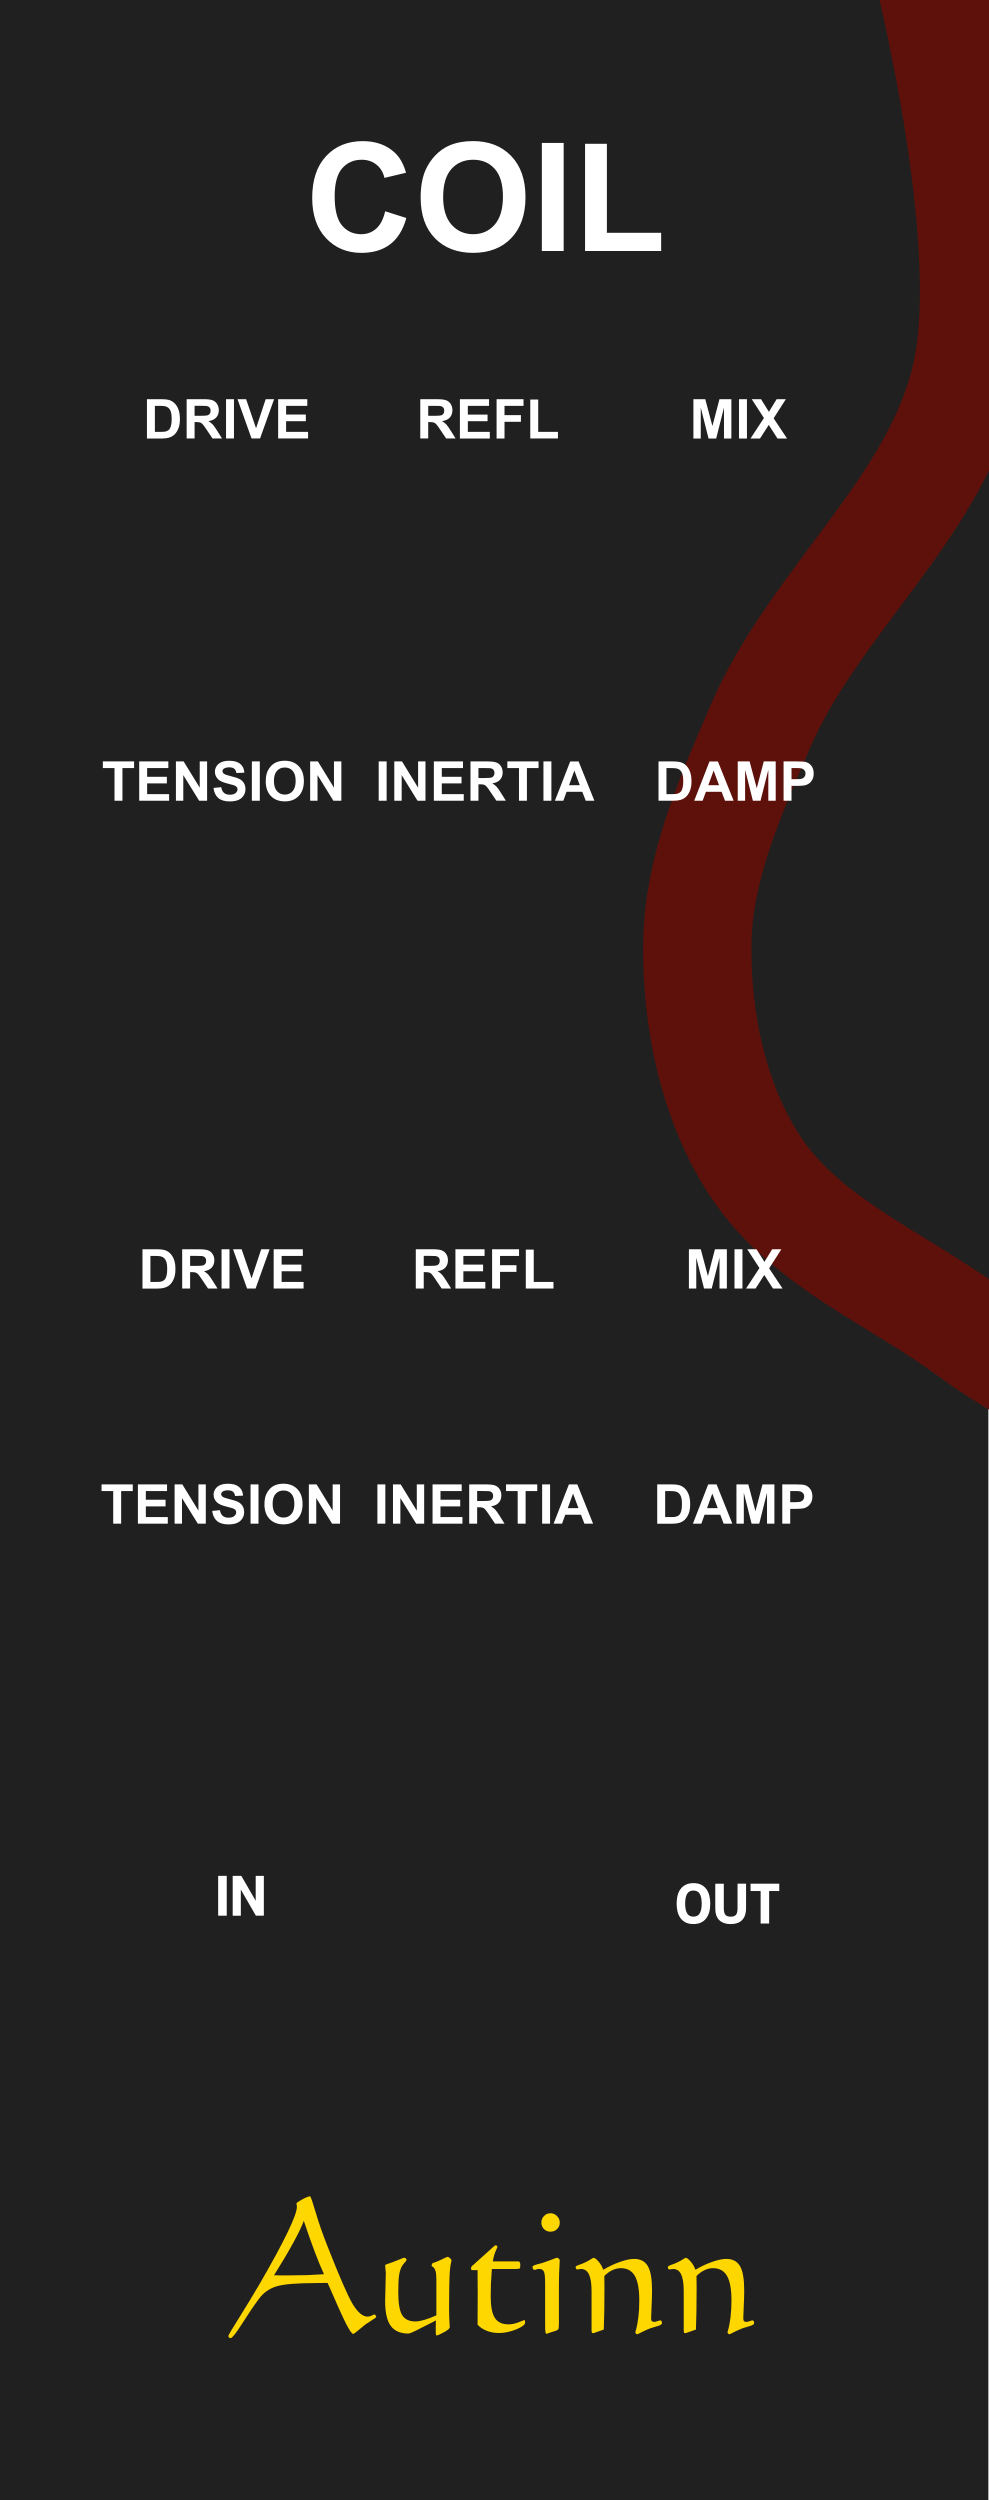
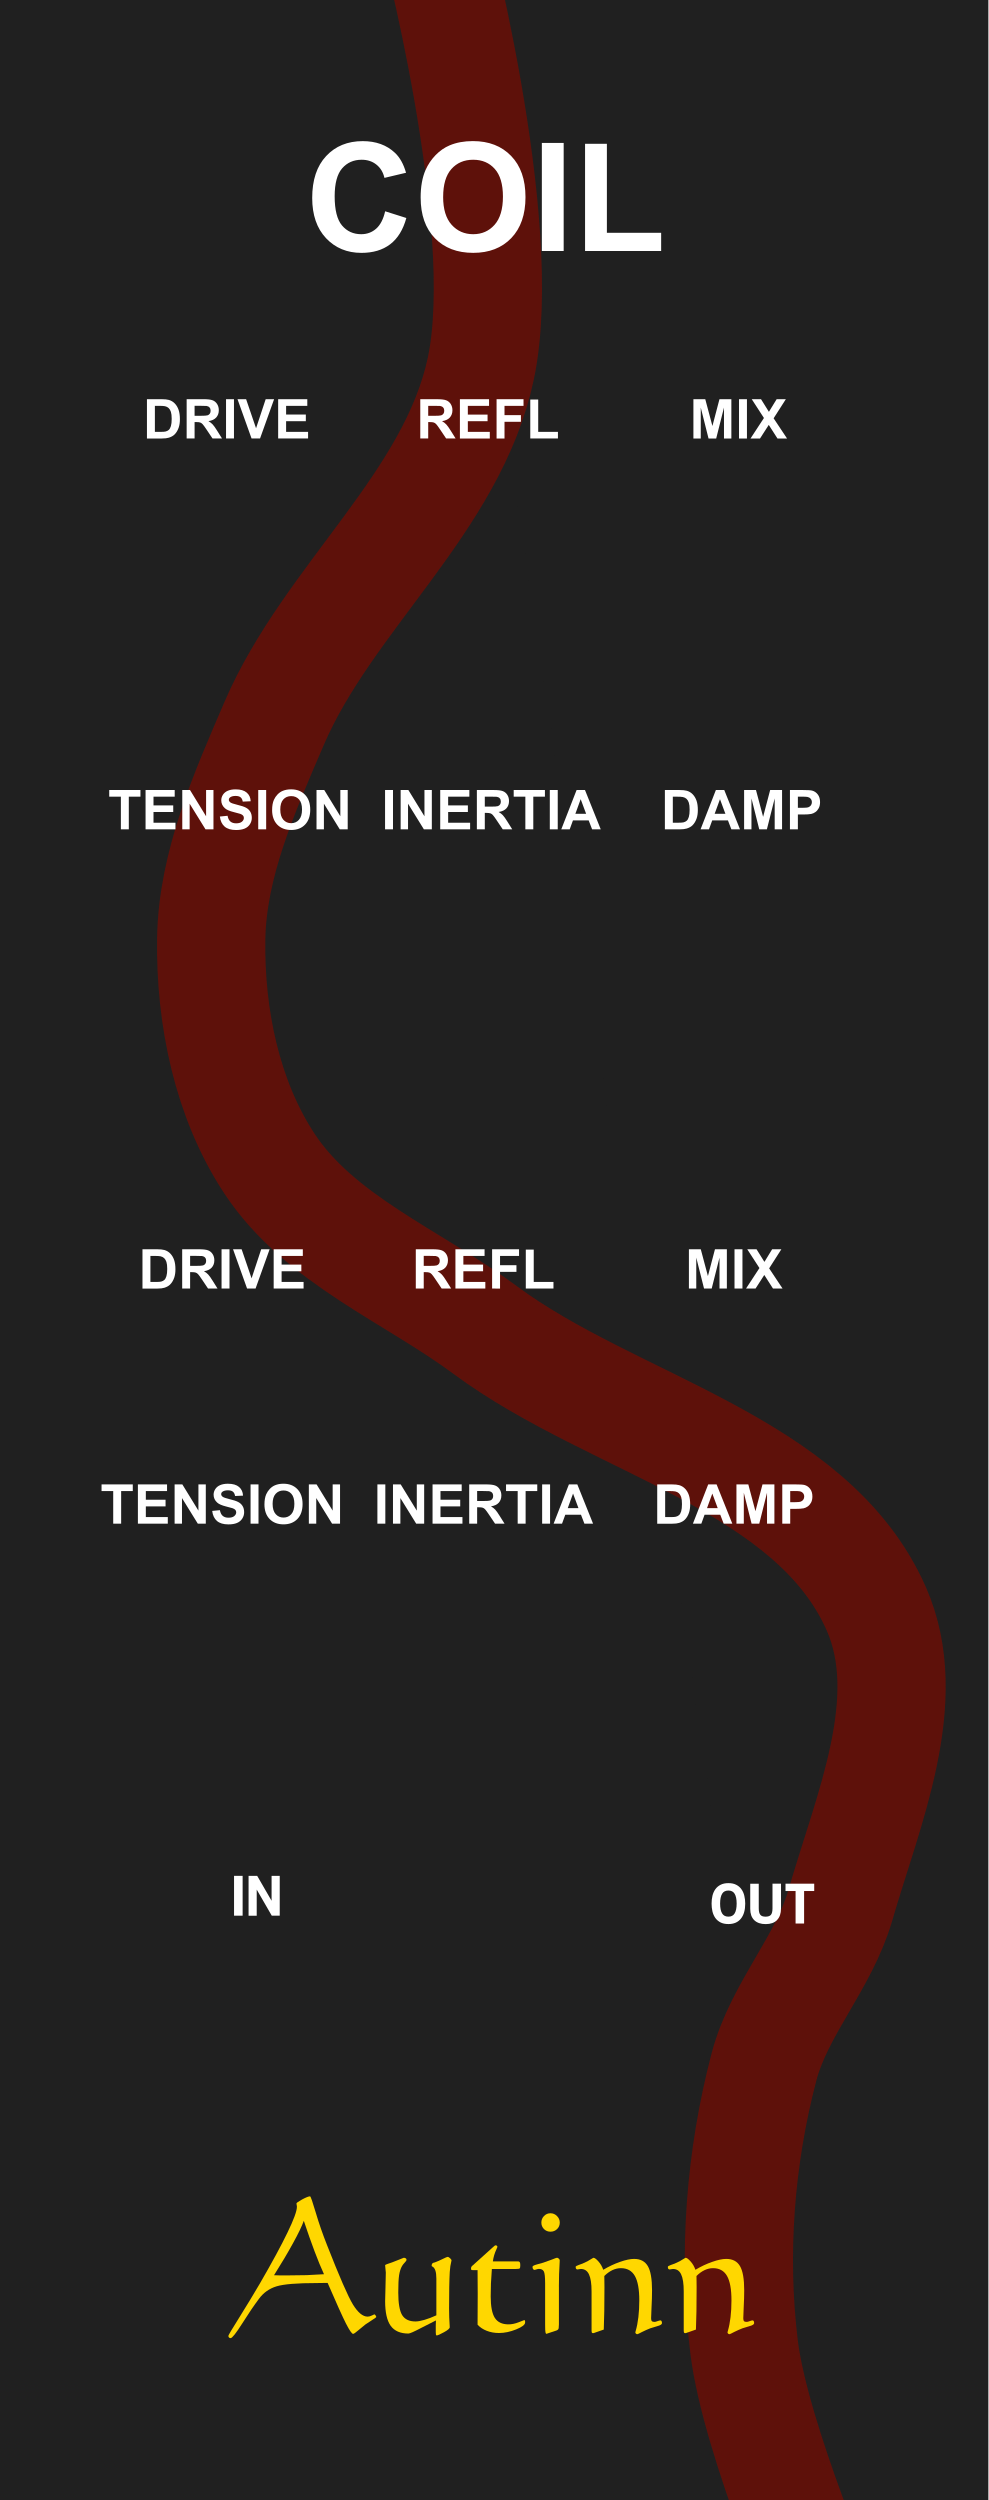
<svg xmlns="http://www.w3.org/2000/svg" width="50.8mm" height="128.5mm" viewBox="0 0 50.8 128.5" version="1.1" id="svg23">
  <defs id="defs23">
    </defs>
  <rect style="fill:#202020;stroke:none" width="50.8" height="128.5" x="0" y="0" id="rect1" />
-   <path style="fill:#202020;stroke:#5e110a;stroke-width:5.564;stroke-dasharray:none;stroke-opacity:1" d="m 67.719,134.59 c 0,0 -3.897,-8.993 -4.484,-13.791 -0.584,-4.772 -0.198,-9.737 1.02,-14.388 0.776,-2.965 3.077,-5.37 3.927,-8.315 C 69.599,93.178 72.094,87.535 70.028,82.852 66.708,75.327 56.541,73.43 49.934,68.532 46.185,65.753 41.42,63.878 38.847,59.986 36.653,56.668 35.786,52.414 35.844,48.437 c 0.057,-3.849 1.715,-7.549 3.234,-11.087 2.777,-6.467 9.169,-11.361 10.625,-18.247 1.586,-7.503 -2.541,-22.866 -2.541,-22.866" id="path23" />
+   <path style="fill:#202020;stroke:#5e110a;stroke-width:5.564;stroke-dasharray:none;stroke-opacity:1" d="m 42.73,134.427 c 0,0 -3.897,-8.993 -4.484,-13.791 -0.584,-4.772 -0.198,-9.737 1.02,-14.388 0.776,-2.965 3.077,-5.37 3.927,-8.315 C 44.611,93.015 47.106,87.372 45.04,82.689 41.72,75.163 31.553,73.267 24.945,68.368 21.197,65.589 16.432,63.714 13.858,59.822 11.665,56.504 10.797,52.251 10.856,48.273 c 0.057,-3.849 1.715,-7.549 3.234,-11.087 2.777,-6.467 9.169,-11.361 10.625,-18.247 1.586,-7.503 -2.541,-22.866 -2.541,-22.866" id="path23" />
  <g transform="matrix(1.254926,0,0,1.254926,10.30863,-246.3034)" id="text3739" style="font-style:normal;font-weight:normal;font-size:7.056px;line-height:1.25;font-family:sans-serif;letter-spacing:0px;word-spacing:0px;fill:#ffd700;fill-opacity:1;stroke:none;stroke-width:0.265" aria-label="Autinn">
    <path id="path4612" style="font-style:normal;font-variant:normal;font-weight:normal;font-stretch:normal;font-family:'Calligraph421 BT';-inkscape-font-specification:'Calligraph421 BT';fill:#ffd700;fill-opacity:1;stroke-width:0.265" d="m 5.056,289.419 q -0.176,-0.379 -0.386,-0.937 -0.21,-0.558 -0.441,-1.251 -0.117,0.327 -0.438,0.909 -0.317,0.582 -0.782,1.319 0.107,0.007 0.224,0.007 0.121,0 0.362,0 0.393,0 0.754,-0.01 0.365,-0.014 0.706,-0.038 z m 0.148,0.355 q -0.1,0 -0.248,0.003 -0.145,0.003 -0.196,0.003 -1.206,0 -1.647,0.134 -0.441,0.134 -0.717,0.506 -0.314,0.42 -0.692,1.02 -0.379,0.596 -0.472,0.596 -0.041,0 -0.065,-0.024 -0.028,-0.024 -0.028,-0.069 0,-0.041 0.448,-0.754 0.448,-0.717 0.837,-1.381 0.754,-1.302 1.137,-2.098 0.386,-0.796 0.386,-1.058 0,-0.034 -0.01,-0.076 -0.01,-0.045 -0.01,-0.052 0,-0.041 0.234,-0.169 0.238,-0.127 0.324,-0.127 0.038,0 0.231,0.658 0.193,0.655 0.462,1.333 0.758,1.936 1.061,2.436 0.307,0.5 0.603,0.5 0.083,0 0.172,-0.045 0.09,-0.048 0.103,-0.048 0.021,0 0.048,0.038 0.031,0.038 0.031,0.069 0,0.021 -0.155,0.117 -0.155,0.097 -0.293,0.193 -0.127,0.097 -0.293,0.241 -0.162,0.141 -0.207,0.141 -0.076,0 -0.293,-0.424 -0.214,-0.424 -0.751,-1.664 z" />
    <path id="path4614" style="font-style:normal;font-variant:normal;font-weight:normal;font-stretch:normal;font-family:'Calligraph421 BT';-inkscape-font-specification:'Calligraph421 BT';fill:#ffd700;fill-opacity:1;stroke-width:0.265" d="m 9.641,291.311 q -0.245,0.121 -0.61,0.31 -0.431,0.227 -0.517,0.227 -0.496,0 -0.727,-0.317 -0.227,-0.317 -0.227,-1.009 0,-0.169 0.014,-0.558 0.014,-0.393 0.014,-0.613 0,-0.048 -0.014,-0.145 -0.014,-0.1 -0.014,-0.152 0,-0.028 0.121,-0.065 0.096,-0.031 0.162,-0.055 0.152,-0.055 0.307,-0.121 0.158,-0.069 0.172,-0.069 0.052,0 0.083,0.024 0.031,0.021 0.031,0.059 0,0.041 -0.076,0.117 -0.072,0.076 -0.107,0.138 -0.083,0.141 -0.121,0.376 -0.034,0.234 -0.034,0.71 0,0.658 0.158,0.923 0.162,0.262 0.548,0.262 0.141,0 0.365,-0.065 0.227,-0.066 0.489,-0.186 v -1.512 q 0,-0.403 -0.162,-0.486 -0.031,-0.014 -0.031,-0.028 0,-0.11 0.083,-0.131 0.024,-0.003 0.045,-0.01 0.152,-0.055 0.324,-0.141 0.172,-0.086 0.2,-0.086 0.045,0 0.103,0.055 0.059,0.055 0.059,0.093 0,0.003 -0.007,0.031 -0.048,0.179 -0.065,0.438 -0.014,0.238 -0.021,0.63 -0.007,0.389 -0.007,0.865 0,0.369 0.024,0.706 0.003,0.052 0.003,0.062 0,0.079 -0.238,0.207 -0.238,0.131 -0.296,0.131 -0.021,0 -0.031,-0.031 -0.007,-0.028 -0.007,-0.097 v -0.103 q 0,-0.076 0,-0.172 0.003,-0.097 0.007,-0.21 z" />
    <path id="path4616" style="font-style:normal;font-variant:normal;font-weight:normal;font-stretch:normal;font-family:'Calligraph421 BT';-inkscape-font-specification:'Calligraph421 BT';fill:#ffd700;fill-opacity:1;stroke-width:0.265" d="m 11.346,291.486 q 0.003,-0.307 0.003,-0.603 0.003,-0.296 0.003,-0.658 0,-0.217 -0.003,-0.462 0,-0.245 -0.003,-0.513 h -0.196 q -0.045,0 -0.059,-0.01 -0.01,-0.014 -0.014,-0.059 0.003,-0.072 0.062,-0.117 0.021,-0.017 0.028,-0.024 l 0.799,-0.72 q 0.055,-0.055 0.079,-0.069 0.024,-0.017 0.048,-0.017 0.024,0 0.045,0.021 0.021,0.017 0.021,0.045 0,0.01 -0.034,0.083 -0.121,0.255 -0.152,0.51 h 1.037 q 0.048,0 0.065,0.034 0.021,0.034 0.021,0.121 0,0.103 -0.024,0.131 -0.024,0.024 -0.158,0.024 h -0.982 q -0.024,0.303 -0.038,0.589 -0.01,0.282 -0.01,0.537 0,0.613 0.169,0.878 0.172,0.265 0.558,0.265 0.2,0 0.417,-0.086 0.217,-0.09 0.231,-0.09 0.014,0 0.024,0.017 0.01,0.014 0.01,0.031 v 0.052 q 0,0.134 -0.365,0.282 -0.365,0.148 -0.706,0.148 -0.269,0 -0.5,-0.09 -0.231,-0.09 -0.376,-0.251 z" />
    <path id="path4618" style="font-style:normal;font-variant:normal;font-weight:normal;font-stretch:normal;font-family:'Calligraph421 BT';-inkscape-font-specification:'Calligraph421 BT';fill:#ffd700;fill-opacity:1;stroke-width:0.265" d="m 14.678,289.922 v 1.557 q 0,0.048 -0.007,0.103 0,0.014 0,0.017 0,0.048 -0.024,0.079 -0.021,0.028 -0.076,0.048 -0.124,0.041 -0.262,0.086 -0.138,0.048 -0.141,0.048 -0.028,0 -0.041,-0.062 -0.014,-0.062 -0.014,-0.314 v -1.698 q 0,-0.389 -0.055,-0.486 -0.055,-0.1 -0.2,-0.1 -0.038,0 -0.1,0.021 -0.059,0.021 -0.076,0.021 -0.038,0 -0.062,-0.035 -0.024,-0.034 -0.024,-0.093 0.003,-0.052 0.203,-0.103 0.141,-0.034 0.234,-0.065 0.169,-0.055 0.355,-0.127 0.186,-0.076 0.21,-0.076 0.034,0 0.072,0.034 0.041,0.034 0.041,0.069 0,0.014 -0.003,0.083 -0.031,0.479 -0.031,0.992 z m -0.348,-3.001 q 0.158,0 0.269,0.114 0.114,0.114 0.114,0.269 0,0.158 -0.11,0.265 -0.11,0.107 -0.272,0.107 -0.155,0 -0.265,-0.107 -0.107,-0.11 -0.107,-0.265 0,-0.158 0.107,-0.269 0.11,-0.114 0.265,-0.114 z" />
    <path id="path4620" style="font-style:normal;font-variant:normal;font-weight:normal;font-stretch:normal;font-family:'Calligraph421 BT';-inkscape-font-specification:'Calligraph421 BT';fill:#ffd700;fill-opacity:1;stroke-width:0.265" d="m 16.015,291.707 v -1.581 q 0,-0.486 -0.107,-0.703 -0.103,-0.22 -0.331,-0.22 -0.031,0 -0.079,0.01 -0.045,0.01 -0.062,0.01 -0.034,0 -0.055,-0.028 -0.017,-0.028 -0.017,-0.079 0,-0.034 0.131,-0.079 0.096,-0.031 0.152,-0.055 0.21,-0.086 0.389,-0.207 0.048,-0.031 0.055,-0.031 0.072,0 0.203,0.148 0.131,0.145 0.2,0.344 0.348,-0.207 0.689,-0.324 0.341,-0.121 0.575,-0.121 0.389,0 0.562,0.296 0.172,0.293 0.172,0.989 0,0.32 -0.021,0.706 -0.017,0.386 -0.017,0.441 0,0.086 0.031,0.117 0.031,0.031 0.11,0.031 0.041,0 0.121,-0.031 0.083,-0.031 0.121,-0.031 0.028,0 0.045,0.031 0.017,0.031 0.017,0.083 0,0.072 -0.196,0.124 -0.165,0.045 -0.282,0.086 -0.169,0.066 -0.341,0.152 -0.169,0.09 -0.189,0.09 -0.034,0 -0.059,-0.024 -0.024,-0.021 -0.024,-0.055 0,-0.007 0.014,-0.052 0.148,-0.51 0.148,-1.254 0,-0.686 -0.183,-1.003 -0.183,-0.317 -0.572,-0.317 -0.176,0 -0.351,0.083 -0.172,0.083 -0.327,0.238 0,0.048 0.003,0.203 0.003,0.152 0.003,0.255 0,0.527 -0.007,0.978 -0.007,0.448 -0.021,0.758 l -0.403,0.141 q -0.003,0 -0.014,0.003 -0.01,0.003 -0.028,0.003 -0.031,0 -0.045,-0.028 -0.01,-0.028 -0.01,-0.1 z" />
    <path id="path4622" style="font-style:normal;font-variant:normal;font-weight:normal;font-stretch:normal;font-family:'Calligraph421 BT';-inkscape-font-specification:'Calligraph421 BT';fill:#ffd700;fill-opacity:1;stroke-width:0.265" d="m 19.79,291.707 v -1.581 q 0,-0.486 -0.107,-0.703 -0.103,-0.22 -0.331,-0.22 -0.031,0 -0.079,0.01 -0.045,0.01 -0.062,0.01 -0.034,0 -0.055,-0.028 -0.017,-0.028 -0.017,-0.079 0,-0.034 0.131,-0.079 0.096,-0.031 0.152,-0.055 0.21,-0.086 0.389,-0.207 0.048,-0.031 0.055,-0.031 0.072,0 0.203,0.148 0.131,0.145 0.2,0.344 0.348,-0.207 0.689,-0.324 0.341,-0.121 0.575,-0.121 0.389,0 0.562,0.296 0.172,0.293 0.172,0.989 0,0.32 -0.021,0.706 -0.017,0.386 -0.017,0.441 0,0.086 0.031,0.117 0.031,0.031 0.11,0.031 0.041,0 0.121,-0.031 0.083,-0.031 0.121,-0.031 0.028,0 0.045,0.031 0.017,0.031 0.017,0.083 0,0.072 -0.196,0.124 -0.165,0.045 -0.282,0.086 -0.169,0.066 -0.341,0.152 -0.169,0.09 -0.189,0.09 -0.034,0 -0.059,-0.024 -0.024,-0.021 -0.024,-0.055 0,-0.007 0.014,-0.052 0.148,-0.51 0.148,-1.254 0,-0.686 -0.183,-1.003 -0.183,-0.317 -0.572,-0.317 -0.176,0 -0.351,0.083 -0.172,0.083 -0.327,0.238 0,0.048 0.003,0.203 0.003,0.152 0.003,0.255 0,0.527 -0.007,0.978 -0.007,0.448 -0.021,0.758 l -0.403,0.141 q -0.003,0 -0.014,0.003 -0.01,0.003 -0.028,0.003 -0.031,0 -0.045,-0.028 -0.01,-0.028 -0.01,-0.1 z" />
  </g>
  <text xml:space="preserve" style="font-weight:bold;font-size:5.644px;font-family:sans-serif;-inkscape-font-specification:'sans-serif Bold';writing-mode:lr-tb;direction:ltr;fill:#202020;stroke:#5e110a;stroke-width:5.564;stroke-dasharray:none;stroke-opacity:1" x="16.169" y="11.106" id="text24">
    <tspan id="tspan24" style="stroke-width:5.564" x="16.169" y="11.106" />
  </text>
-   <g aria-label="IN" style="font-style:normal;font-variant:normal;font-weight:500;font-stretch:normal;font-size:2.117px;line-height:1.25;font-family:OldSansBlack;-inkscape-font-specification:'OldSansBlack, Medium';font-variant-ligatures:normal;font-variant-position:normal;font-variant-caps:normal;font-variant-numeric:normal;font-variant-alternates:normal;font-feature-settings:normal;text-indent:0;text-align:start;text-decoration:none;text-decoration-line:none;text-decoration-style:solid;text-decoration-color:#000000;letter-spacing:0px;word-spacing:0px;text-transform:none;writing-mode:lr-tb;direction:ltr;text-orientation:mixed;dominant-baseline:auto;baseline-shift:baseline;text-anchor:start;white-space:normal;shape-padding:0;vector-effect:none;fill:#ffffff;fill-opacity:1;stroke:none;stroke-width:0.265;stroke-linecap:butt;stroke-linejoin:miter;stroke-miterlimit:4;stroke-dasharray:none;stroke-dashoffset:0;stroke-opacity:1" id="text893" transform="matrix(1.3,0,0,1.3,4.594086,-256.733)">
+   <g aria-label="IN" style="font-style:normal;font-variant:normal;font-weight:500;font-stretch:normal;font-size:2.117px;line-height:1.25;font-family:OldSansBlack;-inkscape-font-specification:'OldSansBlack, Medium';font-variant-ligatures:normal;font-variant-position:normal;font-variant-caps:normal;font-variant-numeric:normal;font-variant-alternates:normal;font-feature-settings:normal;text-indent:0;text-align:start;text-decoration:none;text-decoration-line:none;text-decoration-style:solid;text-decoration-color:#000000;letter-spacing:0px;word-spacing:0px;text-transform:none;writing-mode:lr-tb;direction:ltr;text-orientation:mixed;dominant-baseline:auto;baseline-shift:baseline;text-anchor:start;white-space:normal;shape-padding:0;vector-effect:none;fill:#ffffff;fill-opacity:1;stroke:none;stroke-width:0.265;stroke-linecap:butt;stroke-linejoin:miter;stroke-miterlimit:4;stroke-dasharray:none;stroke-dashoffset:0;stroke-opacity:1" id="text893" transform="matrix(1.3,0,0,1.3,5.410701,-256.733)">
    <path d="m 5.092,273.23 h 0.339 v -1.575 H 5.092 Z" style="stroke-width:0.265" id="path1716" />
    <path d="m 6.583,273.23 h 0.315 v -1.575 H 6.576 v 0.986 L 6.007,271.656 H 5.666 v 1.575 h 0.322 v -1.033 z" style="stroke-width:0.265" id="path1718" />
  </g>
-   <g aria-label="OUT" style="font-style:normal;font-variant:normal;font-weight:500;font-stretch:normal;font-size:2.117px;line-height:1.25;font-family:OldSansBlack;-inkscape-font-specification:'OldSansBlack, Medium';font-variant-ligatures:normal;font-variant-position:normal;font-variant-caps:normal;font-variant-numeric:normal;font-variant-alternates:normal;font-feature-settings:normal;text-indent:0;text-align:start;text-decoration:none;text-decoration-line:none;text-decoration-style:solid;text-decoration-color:#000000;letter-spacing:0px;word-spacing:0px;text-transform:none;writing-mode:lr-tb;direction:ltr;text-orientation:mixed;dominant-baseline:auto;baseline-shift:baseline;text-anchor:start;white-space:normal;shape-padding:0;vector-effect:none;fill:#ffffff;fill-opacity:1;stroke:none;stroke-width:0.265;stroke-linecap:butt;stroke-linejoin:miter;stroke-miterlimit:4;stroke-dasharray:none;stroke-dashoffset:0;stroke-opacity:1" id="text897" transform="matrix(1.3,0,0,1.3,-1.003615,-256.2168)">
+   <g aria-label="OUT" style="font-style:normal;font-variant:normal;font-weight:500;font-stretch:normal;font-size:2.117px;line-height:1.25;font-family:OldSansBlack;-inkscape-font-specification:'OldSansBlack, Medium';font-variant-ligatures:normal;font-variant-position:normal;font-variant-caps:normal;font-variant-numeric:normal;font-variant-alternates:normal;font-feature-settings:normal;text-indent:0;text-align:start;text-decoration:none;text-decoration-line:none;text-decoration-style:solid;text-decoration-color:#000000;letter-spacing:0px;word-spacing:0px;text-transform:none;writing-mode:lr-tb;direction:ltr;text-orientation:mixed;dominant-baseline:auto;baseline-shift:baseline;text-anchor:start;white-space:normal;shape-padding:0;vector-effect:none;fill:#ffffff;fill-opacity:1;stroke:none;stroke-width:0.265;stroke-linecap:butt;stroke-linejoin:miter;stroke-miterlimit:4;stroke-dasharray:none;stroke-dashoffset:0;stroke-opacity:1" id="text897" transform="matrix(1.3,0,0,1.3,0.7929385,-256.2168)">
    <path d="m 28.686,272.948 q 0.169,-0.21 0.169,-0.593 0,-0.163 -0.036,-0.309 -0.034,-0.148 -0.114,-0.258 -0.078,-0.112 -0.205,-0.176 -0.125,-0.066 -0.309,-0.066 -0.184,0 -0.311,0.066 -0.127,0.064 -0.207,0.176 -0.078,0.11 -0.114,0.258 -0.034,0.146 -0.034,0.309 0,0.163 0.034,0.311 0.036,0.146 0.114,0.258 0.08,0.11 0.207,0.176 0.127,0.064 0.311,0.064 0.324,0 0.495,-0.216 z m -0.25,-0.982 q 0.08,0.131 0.08,0.389 0,0.258 -0.08,0.389 -0.076,0.127 -0.246,0.127 -0.171,0 -0.248,-0.127 -0.08,-0.131 -0.08,-0.389 0,-0.258 0.08,-0.389 0.076,-0.127 0.248,-0.127 0.169,0 0.246,0.127 z" style="stroke-width:0.265" id="path1721" />
    <path d="m 30.113,273.005 q 0.157,-0.159 0.157,-0.459 v -0.978 h -0.337 v 0.974 q 0,0.182 -0.061,0.256 -0.03,0.036 -0.083,0.055 -0.051,0.019 -0.131,0.019 -0.15,0 -0.207,-0.076 -0.061,-0.074 -0.061,-0.258 v -0.969 h -0.337 v 0.993 q 0,0.292 0.159,0.449 0.161,0.155 0.451,0.155 0.294,0 0.451,-0.159 z" style="stroke-width:0.265" id="path1723" />
    <path d="m 31.183,271.858 h 0.4 v -0.29 h -1.135 v 0.29 h 0.398 v 1.285 h 0.337 z" style="stroke-width:0.265" id="path1725" />
  </g>
  <path style="font-weight:bold;font-size:7.761px;font-family:Arial;-inkscape-font-specification:'Arial Bold';fill:#ffffff;stroke-width:5.564" d="m 19.798,10.86 1.088,0.345 q -0.25,0.91 -0.834,1.353 -0.58,0.44 -1.474,0.44 -1.107,0 -1.819,-0.754 -0.712,-0.758 -0.712,-2.069 0,-1.387 0.716,-2.152 0.716,-0.769 1.883,-0.769 1.019,0 1.656,0.603 0.379,0.356 0.568,1.023 L 19.76,9.143 Q 19.662,8.711 19.347,8.461 19.037,8.211 18.589,8.211 q -0.618,0 -1.004,0.443 -0.383,0.443 -0.383,1.436 0,1.054 0.379,1.501 0.379,0.447 0.985,0.447 0.447,0 0.769,-0.284 0.322,-0.284 0.462,-0.894 z m 1.823,-0.701 q 0,-0.849 0.254,-1.425 0.189,-0.424 0.515,-0.762 0.33,-0.337 0.72,-0.5 0.519,-0.22 1.198,-0.22 1.228,0 1.963,0.762 0.739,0.762 0.739,2.118 0,1.345 -0.731,2.107 -0.731,0.758 -1.955,0.758 -1.239,0 -1.971,-0.754 -0.731,-0.758 -0.731,-2.084 z m 1.156,-0.038 q 0,0.944 0.436,1.432 0.436,0.485 1.107,0.485 0.671,0 1.099,-0.481 0.432,-0.485 0.432,-1.451 0,-0.955 -0.421,-1.425 -0.417,-0.47 -1.11,-0.47 -0.693,0 -1.118,0.477 -0.424,0.474 -0.424,1.432 z m 5.074,2.782 V 7.347 h 1.122 v 5.556 z m 2.221,0 V 7.392 h 1.122 v 4.574 h 2.789 v 0.936 z" id="text1" aria-label="COIL" />
  <path d="M 7.553,20.518 H 8.299 q 0.252,0 0.384,0.039 0.178,0.052 0.305,0.186 0.127,0.134 0.193,0.328 0.066,0.193 0.066,0.477 0,0.249 -0.062,0.43 -0.076,0.22 -0.216,0.357 -0.106,0.103 -0.287,0.161 -0.135,0.043 -0.361,0.043 H 7.553 Z m 0.408,0.342 v 1.338 h 0.305 q 0.171,0 0.247,-0.019 0.099,-0.025 0.164,-0.084 0.066,-0.059 0.107,-0.194 0.041,-0.136 0.041,-0.371 0,-0.234 -0.041,-0.36 -0.041,-0.125 -0.116,-0.196 -0.074,-0.07 -0.189,-0.095 -0.085,-0.019 -0.335,-0.019 z m 1.633,1.678 v -2.02 h 0.859 q 0.324,0 0.47,0.055 0.147,0.054 0.236,0.193 0.088,0.139 0.088,0.318 0,0.227 -0.134,0.376 -0.134,0.147 -0.4,0.186 0.132,0.077 0.218,0.169 0.087,0.092 0.233,0.328 l 0.247,0.394 h -0.488 l -0.295,-0.44 q -0.157,-0.236 -0.215,-0.296 -0.058,-0.062 -0.123,-0.084 -0.065,-0.023 -0.205,-0.023 h -0.083 v 0.843 z m 0.408,-1.166 h 0.302 q 0.294,0 0.367,-0.025 0.073,-0.025 0.114,-0.085 0.041,-0.061 0.041,-0.152 0,-0.102 -0.055,-0.164 -0.054,-0.063 -0.153,-0.08 -0.05,-0.007 -0.298,-0.007 h -0.318 z m 1.616,1.166 v -2.02 h 0.408 v 2.02 z m 1.312,0 -0.722,-2.02 h 0.442 l 0.511,1.495 0.495,-1.495 h 0.433 l -0.723,2.02 z m 1.367,0 v -2.02 h 1.498 v 0.342 H 14.706 v 0.448 h 1.014 v 0.34 H 14.706 v 0.55 h 1.129 v 0.34 z" id="text2" style="font-weight:bold;font-size:2.822px;font-family:Arial;-inkscape-font-specification:'Arial Bold';fill:#ffffff;stroke-width:5.564" aria-label="DRIVE" />
  <path d="m 21.602,22.539 v -2.02 h 0.859 q 0.324,0 0.47,0.055 0.147,0.054 0.236,0.193 0.088,0.139 0.088,0.318 0,0.227 -0.134,0.376 -0.134,0.147 -0.4,0.186 0.132,0.077 0.218,0.169 0.087,0.092 0.233,0.328 l 0.247,0.394 h -0.488 l -0.295,-0.44 q -0.157,-0.236 -0.215,-0.296 -0.058,-0.062 -0.123,-0.084 -0.065,-0.023 -0.205,-0.023 h -0.083 v 0.843 z m 0.408,-1.166 h 0.302 q 0.294,0 0.367,-0.025 0.073,-0.025 0.114,-0.085 0.041,-0.061 0.041,-0.152 0,-0.102 -0.055,-0.164 -0.054,-0.063 -0.153,-0.08 -0.05,-0.007 -0.298,-0.007 h -0.318 z m 1.629,1.166 v -2.02 h 1.498 v 0.342 H 24.047 v 0.448 h 1.014 v 0.34 H 24.047 v 0.55 h 1.129 v 0.34 z m 1.885,0 v -2.02 h 1.385 v 0.342 h -0.977 v 0.478 h 0.843 v 0.342 h -0.843 v 0.859 z m 1.732,0 v -2.004 h 0.408 v 1.663 h 1.014 v 0.34 z" id="text3" style="font-weight:bold;font-size:2.822px;font-family:Arial;-inkscape-font-specification:'Arial Bold';fill:#ffffff;stroke-width:5.564" aria-label="REFL" />
  <path d="m 35.641,22.539 v -2.02 h 0.61 l 0.367,1.378 0.362,-1.378 h 0.612 v 2.02 h -0.379 v -1.59 l -0.401,1.59 h -0.393 l -0.4,-1.59 v 1.59 z m 2.344,0 v -2.02 h 0.408 v 2.02 z m 0.591,0 0.69,-1.054 -0.626,-0.966 h 0.477 l 0.405,0.649 0.397,-0.649 h 0.473 l -0.628,0.981 0.69,1.039 h -0.492 l -0.448,-0.699 -0.449,0.699 z" id="text4" style="font-weight:bold;font-size:2.822px;font-family:Arial;-inkscape-font-specification:'Arial Bold';fill:#ffffff;stroke-width:5.564" aria-label="MIX" />
-   <path d="m 5.886,41.157 v -1.678 H 5.287 V 39.137 h 1.605 v 0.342 H 6.294 v 1.678 z m 1.269,0 V 39.137 h 1.498 v 0.342 h -1.09 v 0.448 h 1.014 v 0.34 h -1.014 v 0.55 h 1.129 v 0.34 z m 1.887,0 V 39.137 h 0.397 l 0.827,1.349 V 39.137 h 0.379 v 2.02 H 10.236 L 9.421,39.84 v 1.317 z m 1.931,-0.657 0.397,-0.039 q 0.036,0.2 0.145,0.294 0.11,0.094 0.296,0.094 0.197,0 0.296,-0.083 0.101,-0.084 0.101,-0.196 0,-0.072 -0.043,-0.121 -0.041,-0.051 -0.146,-0.088 -0.072,-0.025 -0.327,-0.088 -0.328,-0.081 -0.46,-0.2 -0.186,-0.167 -0.186,-0.407 0,-0.154 0.087,-0.288 0.088,-0.135 0.252,-0.205 0.165,-0.07 0.398,-0.07 0.38,0 0.572,0.167 0.193,0.167 0.203,0.445 l -0.408,0.018 q -0.026,-0.156 -0.113,-0.223 -0.085,-0.069 -0.258,-0.069 -0.178,0 -0.278,0.073 -0.065,0.047 -0.065,0.125 0,0.072 0.061,0.123 0.077,0.065 0.375,0.135 0.298,0.07 0.44,0.146 0.143,0.074 0.223,0.205 0.081,0.13 0.081,0.321 0,0.174 -0.096,0.325 -0.096,0.152 -0.273,0.226 -0.176,0.073 -0.44,0.073 -0.383,0 -0.588,-0.176 -0.205,-0.178 -0.245,-0.517 z m 1.973,0.657 V 39.137 H 13.354 v 2.02 z m 0.714,-0.998 q 0,-0.309 0.092,-0.518 0.069,-0.154 0.187,-0.277 0.12,-0.123 0.262,-0.182 0.189,-0.08 0.435,-0.08 0.446,0 0.714,0.277 0.269,0.277 0.269,0.77 0,0.489 -0.266,0.766 -0.266,0.276 -0.711,0.276 -0.451,0 -0.717,-0.274 -0.266,-0.276 -0.266,-0.758 z m 0.42,-0.014 q 0,0.343 0.158,0.521 0.158,0.176 0.402,0.176 0.244,0 0.4,-0.175 0.157,-0.176 0.157,-0.528 0,-0.347 -0.153,-0.518 -0.152,-0.171 -0.404,-0.171 -0.252,0 -0.407,0.174 -0.154,0.172 -0.154,0.521 z m 1.862,1.011 v -2.02 h 0.397 L 17.166,40.486 v -1.349 h 0.379 v 2.02 H 17.135 L 16.321,39.84 v 1.317 z" id="text5" style="font-weight:bold;font-size:2.822px;font-family:Arial;-inkscape-font-specification:'Arial Bold';fill:#ffffff;stroke-width:5.564" aria-label="TENSION" />
-   <path d="m 19.465,41.157 v -2.02 h 0.408 v 2.02 z m 0.801,0 v -2.02 h 0.397 l 0.827,1.349 v -1.349 h 0.379 v 2.02 h -0.409 l -0.814,-1.317 v 1.317 z m 2.034,0 v -2.02 h 1.498 v 0.342 h -1.09 v 0.448 H 23.722 v 0.34 h -1.014 v 0.55 h 1.129 v 0.34 z m 1.884,0 v -2.02 h 0.859 q 0.324,0 0.47,0.055 0.147,0.054 0.236,0.193 0.088,0.139 0.088,0.318 0,0.227 -0.134,0.376 -0.134,0.147 -0.4,0.186 0.132,0.077 0.218,0.169 0.087,0.092 0.233,0.328 l 0.247,0.394 h -0.488 l -0.295,-0.44 q -0.157,-0.236 -0.215,-0.296 -0.058,-0.062 -0.123,-0.084 -0.065,-0.023 -0.205,-0.023 h -0.083 v 0.843 z m 0.408,-1.166 h 0.302 q 0.294,0 0.367,-0.025 0.073,-0.025 0.114,-0.085 0.041,-0.061 0.041,-0.152 0,-0.102 -0.055,-0.164 -0.054,-0.063 -0.153,-0.08 -0.05,-0.007 -0.298,-0.007 h -0.318 z m 2.084,1.166 v -1.678 h -0.599 v -0.342 h 1.605 v 0.342 h -0.598 v 1.678 z m 1.257,0 v -2.02 h 0.408 v 2.02 z m 2.618,0 H 30.106 L 29.93,40.699 h -0.808 l -0.167,0.459 h -0.433 l 0.787,-2.02 h 0.431 z m -0.751,-0.799 -0.278,-0.75 -0.273,0.75 z" id="text6" style="font-weight:bold;font-size:2.822px;font-family:Arial;-inkscape-font-specification:'Arial Bold';fill:#ffffff;stroke-width:5.564" aria-label="INERTIA" />
-   <path d="m 33.848,39.137 h 0.746 q 0.252,0 0.384,0.039 0.178,0.052 0.305,0.186 0.127,0.134 0.193,0.328 0.066,0.193 0.066,0.477 0,0.249 -0.062,0.43 -0.076,0.22 -0.216,0.357 -0.106,0.103 -0.287,0.161 -0.135,0.043 -0.361,0.043 h -0.768 z m 0.408,0.342 v 1.338 h 0.305 q 0.171,0 0.247,-0.019 0.099,-0.025 0.164,-0.084 0.066,-0.059 0.107,-0.194 0.041,-0.136 0.041,-0.371 0,-0.234 -0.041,-0.36 -0.041,-0.125 -0.116,-0.196 -0.074,-0.07 -0.189,-0.095 -0.085,-0.019 -0.335,-0.019 z m 3.453,1.678 H 37.266 L 37.09,40.699 h -0.808 l -0.167,0.459 h -0.433 l 0.787,-2.02 h 0.431 z m -0.751,-0.799 -0.278,-0.75 -0.273,0.75 z m 0.962,0.799 v -2.02 h 0.61 l 0.367,1.378 0.362,-1.378 h 0.612 v 2.02 h -0.379 v -1.59 l -0.401,1.59 h -0.393 l -0.4,-1.59 v 1.59 z m 2.356,0 v -2.02 h 0.655 q 0.372,0 0.485,0.03 0.174,0.045 0.291,0.198 0.117,0.152 0.117,0.393 0,0.186 -0.068,0.313 -0.068,0.127 -0.172,0.2 -0.103,0.072 -0.211,0.095 -0.146,0.029 -0.423,0.029 h -0.266 v 0.762 z m 0.408,-1.678 v 0.573 h 0.223 q 0.241,0 0.322,-0.032 0.081,-0.032 0.127,-0.099 0.047,-0.068 0.047,-0.157 0,-0.11 -0.065,-0.182 -0.065,-0.072 -0.164,-0.09 -0.073,-0.014 -0.294,-0.014 z" id="text7" style="font-weight:bold;font-size:2.822px;font-family:Arial;-inkscape-font-specification:'Arial Bold';fill:#ffffff;stroke-width:5.564" aria-label="DAMP" />
+   <path d="M 6.213,42.627 V 40.949 H 5.614 V 40.607 H 7.219 V 40.949 H 6.621 v 1.678 z m 1.269,0 v -2.02 h 1.498 v 0.342 h -1.09 v 0.448 h 1.014 v 0.34 h -1.014 v 0.55 h 1.129 v 0.34 z m 1.887,0 v -2.02 h 0.397 l 0.827,1.349 v -1.349 h 0.379 V 42.627 H 10.562 L 9.748,41.31 v 1.317 z m 1.931,-0.657 0.397,-0.039 q 0.036,0.2 0.145,0.294 0.11,0.094 0.296,0.094 0.197,0 0.296,-0.083 0.101,-0.084 0.101,-0.196 0,-0.072 -0.043,-0.121 -0.041,-0.051 -0.146,-0.088 -0.072,-0.025 -0.327,-0.088 -0.328,-0.081 -0.46,-0.2 -0.186,-0.167 -0.186,-0.407 0,-0.154 0.087,-0.288 0.088,-0.135 0.252,-0.205 0.165,-0.07 0.398,-0.07 0.38,0 0.572,0.167 0.193,0.167 0.203,0.445 l -0.408,0.018 q -0.026,-0.156 -0.113,-0.223 -0.085,-0.069 -0.258,-0.069 -0.178,0 -0.278,0.073 -0.065,0.047 -0.065,0.125 0,0.072 0.061,0.123 0.077,0.065 0.375,0.135 0.298,0.07 0.44,0.146 0.143,0.074 0.223,0.205 0.081,0.13 0.081,0.321 0,0.174 -0.096,0.325 -0.096,0.152 -0.273,0.226 -0.176,0.073 -0.44,0.073 -0.383,0 -0.588,-0.176 -0.205,-0.178 -0.245,-0.517 z m 1.973,0.657 v -2.02 h 0.408 v 2.02 z m 0.714,-0.998 q 0,-0.309 0.092,-0.518 0.069,-0.154 0.187,-0.277 0.12,-0.123 0.262,-0.182 0.189,-0.08 0.435,-0.08 0.446,0 0.714,0.277 0.269,0.277 0.269,0.77 0,0.489 -0.266,0.766 -0.266,0.276 -0.711,0.276 -0.451,0 -0.717,-0.274 -0.266,-0.276 -0.266,-0.758 z m 0.42,-0.014 q 0,0.343 0.158,0.521 0.158,0.176 0.402,0.176 0.244,0 0.4,-0.175 0.157,-0.176 0.157,-0.528 0,-0.347 -0.153,-0.518 -0.152,-0.171 -0.404,-0.171 -0.252,0 -0.407,0.174 -0.154,0.172 -0.154,0.521 z m 1.862,1.011 v -2.02 h 0.397 l 0.827,1.349 v -1.349 h 0.379 v 2.02 h -0.409 l -0.814,-1.317 v 1.317 z" id="text5" style="font-weight:bold;font-size:2.822px;font-family:Arial;-inkscape-font-specification:'Arial Bold';fill:#ffffff;stroke-width:5.564" aria-label="TENSION" />
+   <path d="m 19.792,42.627 v -2.02 h 0.408 v 2.02 z m 0.801,0 v -2.02 h 0.397 l 0.827,1.349 v -1.349 h 0.379 v 2.02 h -0.409 l -0.814,-1.317 v 1.317 z m 2.034,0 v -2.02 h 1.498 v 0.342 h -1.09 v 0.448 h 1.014 v 0.34 h -1.014 v 0.55 h 1.129 v 0.34 z m 1.884,0 v -2.02 h 0.859 q 0.324,0 0.47,0.055 0.147,0.054 0.236,0.193 0.088,0.139 0.088,0.318 0,0.227 -0.134,0.376 -0.134,0.147 -0.4,0.186 0.132,0.077 0.218,0.169 0.087,0.092 0.233,0.328 l 0.247,0.394 h -0.488 l -0.295,-0.44 q -0.157,-0.236 -0.215,-0.296 -0.058,-0.062 -0.123,-0.084 -0.065,-0.023 -0.205,-0.023 h -0.083 v 0.843 z m 0.408,-1.166 h 0.302 q 0.294,0 0.367,-0.025 0.073,-0.025 0.114,-0.085 0.041,-0.061 0.041,-0.152 0,-0.102 -0.055,-0.164 -0.054,-0.063 -0.153,-0.08 -0.05,-0.007 -0.298,-0.007 h -0.318 z m 2.084,1.166 v -1.678 h -0.599 v -0.342 h 1.605 v 0.342 h -0.598 v 1.678 z m 1.257,0 v -2.02 h 0.408 v 2.02 z m 2.618,0 h -0.444 l -0.176,-0.459 h -0.808 l -0.167,0.459 h -0.433 l 0.787,-2.02 h 0.431 z M 30.126,41.828 29.847,41.078 29.574,41.828 Z" id="text6" style="font-weight:bold;font-size:2.822px;font-family:Arial;-inkscape-font-specification:'Arial Bold';fill:#ffffff;stroke-width:5.564" aria-label="INERTIA" />
+   <path d="m 34.175,40.607 h 0.746 q 0.252,0 0.384,0.039 0.178,0.052 0.305,0.186 0.127,0.134 0.193,0.328 0.066,0.193 0.066,0.477 0,0.249 -0.062,0.43 -0.076,0.22 -0.216,0.357 -0.106,0.103 -0.287,0.161 -0.135,0.043 -0.361,0.043 h -0.768 z m 0.408,0.342 v 1.338 h 0.305 q 0.171,0 0.247,-0.019 0.099,-0.025 0.164,-0.084 0.066,-0.059 0.107,-0.194 0.041,-0.136 0.041,-0.371 0,-0.234 -0.041,-0.36 -0.041,-0.125 -0.116,-0.196 -0.074,-0.07 -0.189,-0.095 -0.085,-0.019 -0.335,-0.019 z m 3.453,1.678 h -0.444 l -0.176,-0.459 h -0.808 l -0.167,0.459 H 36.009 l 0.787,-2.02 h 0.431 z m -0.751,-0.799 -0.278,-0.75 -0.273,0.75 z m 0.962,0.799 v -2.02 h 0.61 l 0.367,1.378 0.362,-1.378 h 0.612 v 2.02 h -0.379 v -1.59 l -0.401,1.59 h -0.393 l -0.4,-1.59 v 1.59 z m 2.356,0 v -2.02 h 0.655 q 0.372,0 0.485,0.03 0.174,0.045 0.291,0.198 0.117,0.152 0.117,0.393 0,0.186 -0.068,0.313 -0.068,0.127 -0.172,0.2 -0.103,0.072 -0.211,0.095 -0.146,0.029 -0.423,0.029 h -0.266 v 0.762 z m 0.408,-1.678 v 0.573 h 0.223 q 0.241,0 0.322,-0.032 0.081,-0.032 0.127,-0.099 0.047,-0.068 0.047,-0.157 0,-0.11 -0.065,-0.182 -0.065,-0.072 -0.164,-0.09 -0.073,-0.014 -0.294,-0.014 z" id="text7" style="font-weight:bold;font-size:2.822px;font-family:Arial;-inkscape-font-specification:'Arial Bold';fill:#ffffff;stroke-width:5.564" aria-label="DAMP" />
  <path d="m 7.323,64.212 h 0.746 q 0.252,0 0.384,0.039 0.178,0.052 0.305,0.186 0.127,0.134 0.193,0.328 0.066,0.193 0.066,0.477 0,0.249 -0.062,0.43 -0.076,0.22 -0.216,0.357 -0.106,0.103 -0.287,0.161 -0.135,0.043 -0.361,0.043 H 7.323 Z m 0.408,0.342 v 1.338 h 0.305 q 0.171,0 0.247,-0.019 0.099,-0.025 0.164,-0.084 0.066,-0.059 0.107,-0.194 0.041,-0.136 0.041,-0.371 0,-0.234 -0.041,-0.36 -0.041,-0.125 -0.116,-0.196 -0.074,-0.07 -0.189,-0.095 -0.085,-0.019 -0.335,-0.019 z m 1.633,1.678 v -2.02 h 0.859 q 0.324,0 0.47,0.055 0.147,0.054 0.236,0.193 0.088,0.139 0.088,0.318 0,0.227 -0.134,0.376 -0.134,0.147 -0.4,0.186 0.132,0.077 0.218,0.169 0.087,0.092 0.233,0.328 l 0.247,0.394 h -0.488 l -0.295,-0.44 q -0.157,-0.236 -0.215,-0.296 -0.058,-0.062 -0.123,-0.084 -0.065,-0.023 -0.205,-0.023 H 9.772 v 0.843 z M 9.772,65.066 H 10.074 q 0.294,0 0.367,-0.025 0.073,-0.025 0.114,-0.085 0.041,-0.061 0.041,-0.152 0,-0.102 -0.055,-0.164 -0.054,-0.063 -0.153,-0.08 -0.05,-0.007 -0.298,-0.007 H 9.772 Z m 1.616,1.166 v -2.02 h 0.408 v 2.02 z m 1.312,0 -0.722,-2.02 h 0.442 l 0.511,1.495 0.495,-1.495 h 0.433 l -0.723,2.02 z m 1.367,0 v -2.02 h 1.498 v 0.342 h -1.09 v 0.448 h 1.014 v 0.34 h -1.014 v 0.55 h 1.129 v 0.34 z" id="text2-5" style="font-weight:bold;font-size:2.822px;font-family:Arial;-inkscape-font-specification:'Arial Bold';fill:#ffffff;stroke-width:5.564" aria-label="DRIVE" />
  <path d="M 21.372,66.232 V 64.212 h 0.859 q 0.324,0 0.47,0.055 0.147,0.054 0.236,0.193 0.088,0.139 0.088,0.318 0,0.227 -0.134,0.376 -0.134,0.147 -0.4,0.186 0.132,0.077 0.218,0.169 0.087,0.092 0.233,0.328 l 0.247,0.394 h -0.488 l -0.295,-0.44 q -0.157,-0.236 -0.215,-0.296 -0.058,-0.062 -0.123,-0.084 -0.065,-0.023 -0.205,-0.023 h -0.083 v 0.843 z m 0.408,-1.166 h 0.302 q 0.294,0 0.367,-0.025 0.073,-0.025 0.114,-0.085 0.041,-0.061 0.041,-0.152 0,-0.102 -0.055,-0.164 -0.054,-0.063 -0.153,-0.08 -0.05,-0.007 -0.298,-0.007 h -0.318 z m 1.629,1.166 V 64.212 h 1.498 v 0.342 h -1.09 v 0.448 h 1.014 v 0.34 h -1.014 v 0.55 h 1.129 v 0.34 z m 1.885,0 V 64.212 h 1.385 v 0.342 h -0.977 v 0.478 h 0.843 v 0.342 h -0.843 v 0.859 z m 1.732,0 v -2.004 h 0.408 v 1.663 h 1.014 v 0.34 z" id="text3-1" style="font-weight:bold;font-size:2.822px;font-family:Arial;-inkscape-font-specification:'Arial Bold';fill:#ffffff;stroke-width:5.564" aria-label="REFL" />
  <path d="m 35.41,66.232 v -2.02 h 0.61 l 0.367,1.378 0.362,-1.378 h 0.612 v 2.02 h -0.379 v -1.59 l -0.401,1.59 h -0.393 l -0.4,-1.59 v 1.59 z m 2.344,0 v -2.02 h 0.408 v 2.02 z m 0.591,0 0.69,-1.054 -0.626,-0.966 h 0.477 l 0.405,0.649 0.397,-0.649 H 40.162 l -0.628,0.981 0.69,1.039 h -0.492 l -0.448,-0.699 -0.449,0.699 z" id="text4-7" style="font-weight:bold;font-size:2.822px;font-family:Arial;-inkscape-font-specification:'Arial Bold';fill:#ffffff;stroke-width:5.564" aria-label="MIX" />
  <path d="m 5.819,78.318 v -1.678 H 5.22 V 76.298 h 1.605 v 0.342 H 6.227 v 1.678 z m 1.269,0 V 76.298 h 1.498 v 0.342 h -1.09 v 0.448 h 1.014 v 0.34 h -1.014 v 0.55 h 1.129 v 0.34 z m 1.887,0 V 76.298 h 0.397 l 0.827,1.349 V 76.298 h 0.379 v 2.02 H 10.168 L 9.354,77.001 v 1.317 z m 1.931,-0.657 0.397,-0.039 q 0.036,0.2 0.145,0.294 0.11,0.094 0.296,0.094 0.197,0 0.296,-0.083 0.101,-0.084 0.101,-0.196 0,-0.072 -0.043,-0.121 -0.041,-0.051 -0.146,-0.088 -0.072,-0.025 -0.327,-0.088 -0.328,-0.081 -0.46,-0.2 -0.186,-0.167 -0.186,-0.407 0,-0.154 0.087,-0.288 0.088,-0.135 0.252,-0.205 0.165,-0.07 0.398,-0.07 0.38,0 0.572,0.167 0.193,0.167 0.203,0.445 l -0.408,0.018 q -0.026,-0.156 -0.113,-0.223 -0.085,-0.069 -0.258,-0.069 -0.178,0 -0.278,0.073 -0.065,0.047 -0.065,0.125 0,0.072 0.061,0.123 0.077,0.065 0.375,0.135 0.298,0.07 0.44,0.146 0.143,0.074 0.223,0.205 0.081,0.13 0.081,0.321 0,0.174 -0.096,0.325 -0.096,0.152 -0.273,0.226 -0.176,0.073 -0.44,0.073 -0.383,0 -0.588,-0.176 -0.205,-0.178 -0.245,-0.517 z m 1.973,0.657 V 76.298 h 0.408 v 2.02 z m 0.714,-0.998 q 0,-0.309 0.092,-0.518 0.069,-0.154 0.187,-0.277 0.12,-0.123 0.262,-0.182 0.189,-0.08 0.435,-0.08 0.446,0 0.714,0.277 0.269,0.277 0.269,0.77 0,0.489 -0.266,0.766 -0.266,0.276 -0.711,0.276 -0.451,0 -0.717,-0.274 -0.266,-0.276 -0.266,-0.758 z m 0.42,-0.014 q 0,0.343 0.158,0.521 0.158,0.176 0.402,0.176 0.244,0 0.4,-0.175 0.157,-0.176 0.157,-0.528 0,-0.347 -0.153,-0.518 -0.152,-0.171 -0.404,-0.171 -0.252,0 -0.407,0.174 -0.154,0.172 -0.154,0.521 z m 1.862,1.011 v -2.02 h 0.397 l 0.827,1.349 v -1.349 h 0.379 v 2.02 h -0.409 l -0.814,-1.317 v 1.317 z" id="text5-1" style="font-weight:bold;font-size:2.822px;font-family:Arial;-inkscape-font-specification:'Arial Bold';fill:#ffffff;stroke-width:5.564" aria-label="TENSION" />
  <path d="m 19.398,78.318 v -2.02 h 0.408 v 2.02 z m 0.801,0 v -2.02 h 0.397 l 0.827,1.349 v -1.349 h 0.379 v 2.02 h -0.409 l -0.814,-1.317 v 1.317 z m 2.034,0 v -2.02 h 1.498 v 0.342 h -1.09 v 0.448 h 1.014 v 0.34 h -1.014 v 0.55 h 1.129 v 0.34 z m 1.884,0 v -2.02 h 0.859 q 0.324,0 0.47,0.055 0.147,0.054 0.236,0.193 0.088,0.139 0.088,0.318 0,0.227 -0.134,0.376 -0.134,0.147 -0.4,0.186 0.132,0.077 0.218,0.169 0.087,0.092 0.233,0.328 l 0.247,0.394 h -0.488 l -0.295,-0.44 q -0.157,-0.236 -0.215,-0.296 -0.058,-0.062 -0.123,-0.084 -0.065,-0.023 -0.205,-0.023 h -0.083 v 0.843 z m 0.408,-1.166 h 0.302 q 0.294,0 0.367,-0.025 0.073,-0.025 0.114,-0.085 0.041,-0.061 0.041,-0.152 0,-0.102 -0.055,-0.164 -0.054,-0.063 -0.153,-0.08 -0.05,-0.007 -0.298,-0.007 h -0.318 z m 2.084,1.166 v -1.678 h -0.599 v -0.342 h 1.605 v 0.342 h -0.598 v 1.678 z m 1.257,0 v -2.02 h 0.408 v 2.02 z m 2.618,0 H 30.039 L 29.863,77.859 h -0.808 l -0.167,0.459 h -0.433 l 0.787,-2.02 H 29.674 Z m -0.751,-0.799 -0.278,-0.75 -0.273,0.75 z" id="text6-1" style="font-weight:bold;font-size:2.822px;font-family:Arial;-inkscape-font-specification:'Arial Bold';fill:#ffffff;stroke-width:5.564" aria-label="INERTIA" />
  <path d="m 33.781,76.298 h 0.746 q 0.252,0 0.384,0.039 0.178,0.052 0.305,0.186 0.127,0.134 0.193,0.328 0.066,0.193 0.066,0.477 0,0.249 -0.062,0.43 -0.076,0.22 -0.216,0.357 -0.106,0.103 -0.287,0.161 -0.135,0.043 -0.361,0.043 h -0.768 z m 0.408,0.342 v 1.338 h 0.305 q 0.171,0 0.247,-0.019 0.099,-0.025 0.164,-0.084 0.066,-0.059 0.107,-0.194 0.041,-0.136 0.041,-0.371 0,-0.234 -0.041,-0.36 -0.041,-0.125 -0.116,-0.196 -0.074,-0.07 -0.189,-0.095 -0.085,-0.019 -0.335,-0.019 z m 3.453,1.678 h -0.444 l -0.176,-0.459 h -0.808 L 36.048,78.318 h -0.433 l 0.787,-2.02 h 0.431 z m -0.751,-0.799 -0.278,-0.75 -0.273,0.75 z m 0.962,0.799 v -2.02 h 0.61 l 0.367,1.378 0.362,-1.378 h 0.612 V 78.318 h -0.379 V 76.728 L 39.025,78.318 h -0.393 l -0.4,-1.59 V 78.318 Z m 2.356,0 v -2.02 h 0.655 q 0.372,0 0.485,0.03 0.174,0.045 0.291,0.198 0.117,0.152 0.117,0.393 0,0.186 -0.068,0.313 -0.068,0.127 -0.172,0.2 -0.103,0.072 -0.211,0.095 -0.146,0.029 -0.423,0.029 h -0.266 v 0.762 z m 0.408,-1.678 v 0.573 h 0.223 q 0.241,0 0.322,-0.032 0.081,-0.032 0.127,-0.099 0.047,-0.068 0.047,-0.157 0,-0.11 -0.065,-0.182 -0.065,-0.072 -0.164,-0.09 -0.073,-0.014 -0.294,-0.014 z" id="text7-5" style="font-weight:bold;font-size:2.822px;font-family:Arial;-inkscape-font-specification:'Arial Bold';fill:#ffffff;stroke-width:5.564" aria-label="DAMP" />
</svg>
